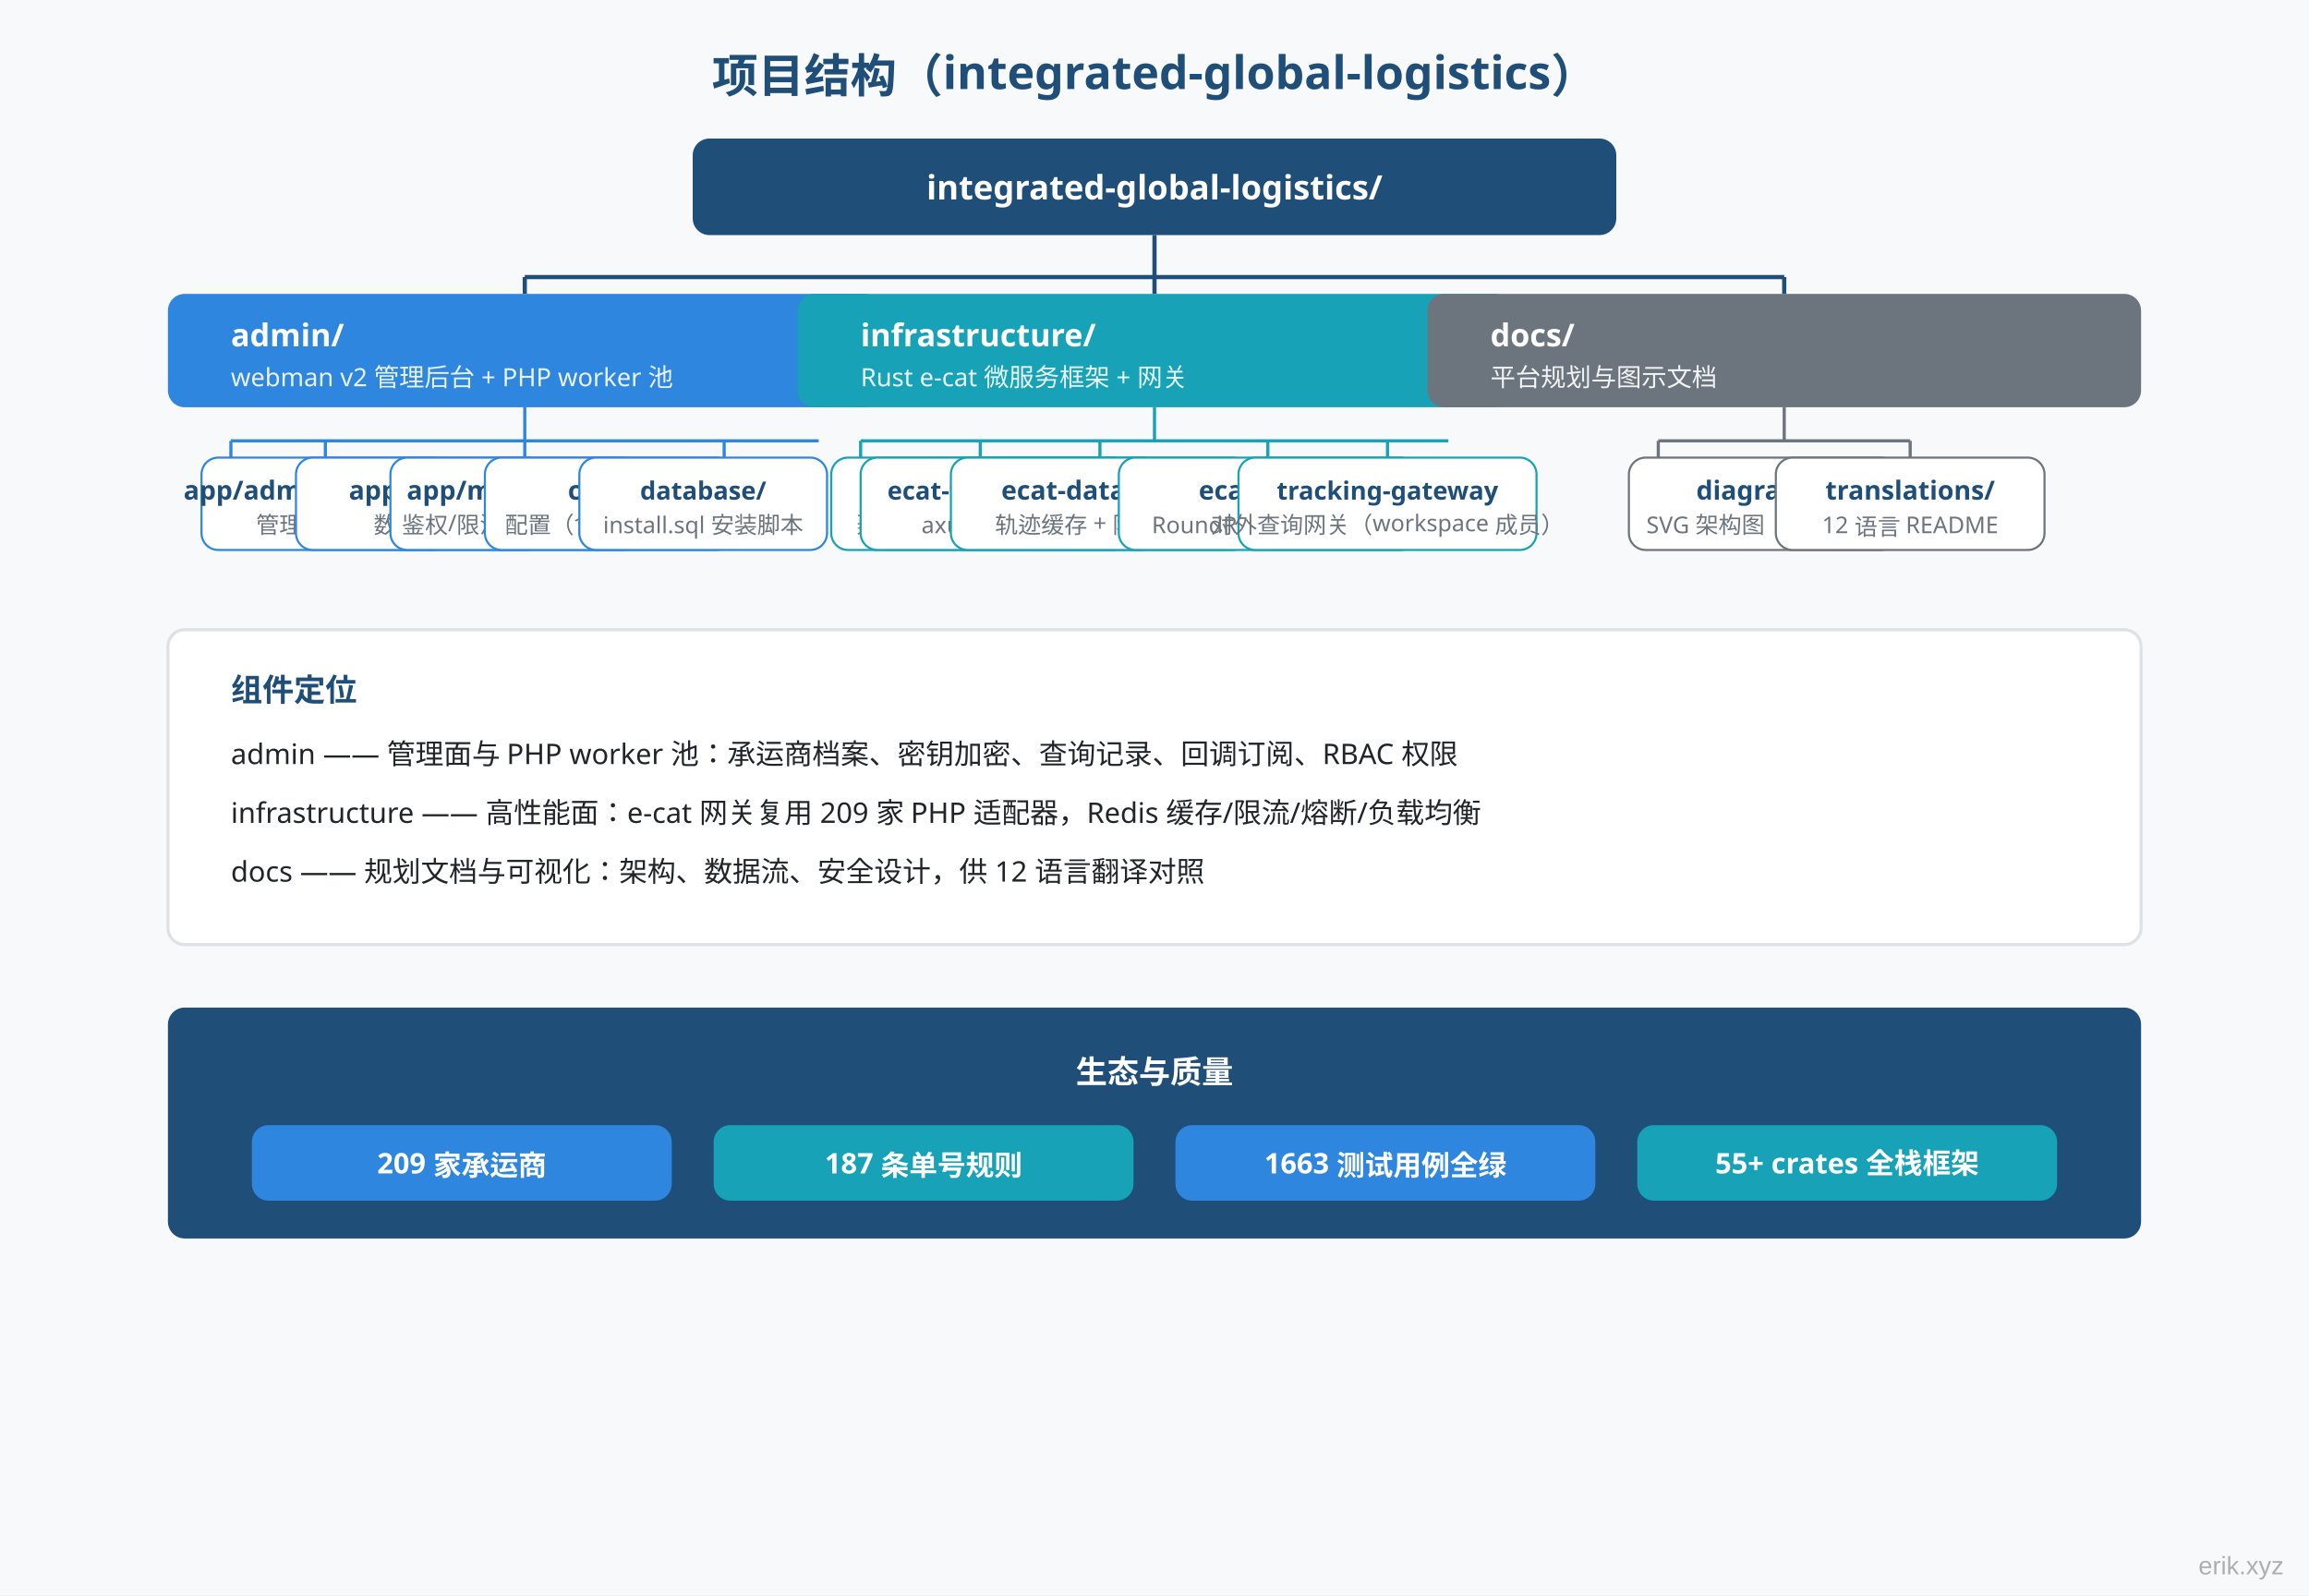
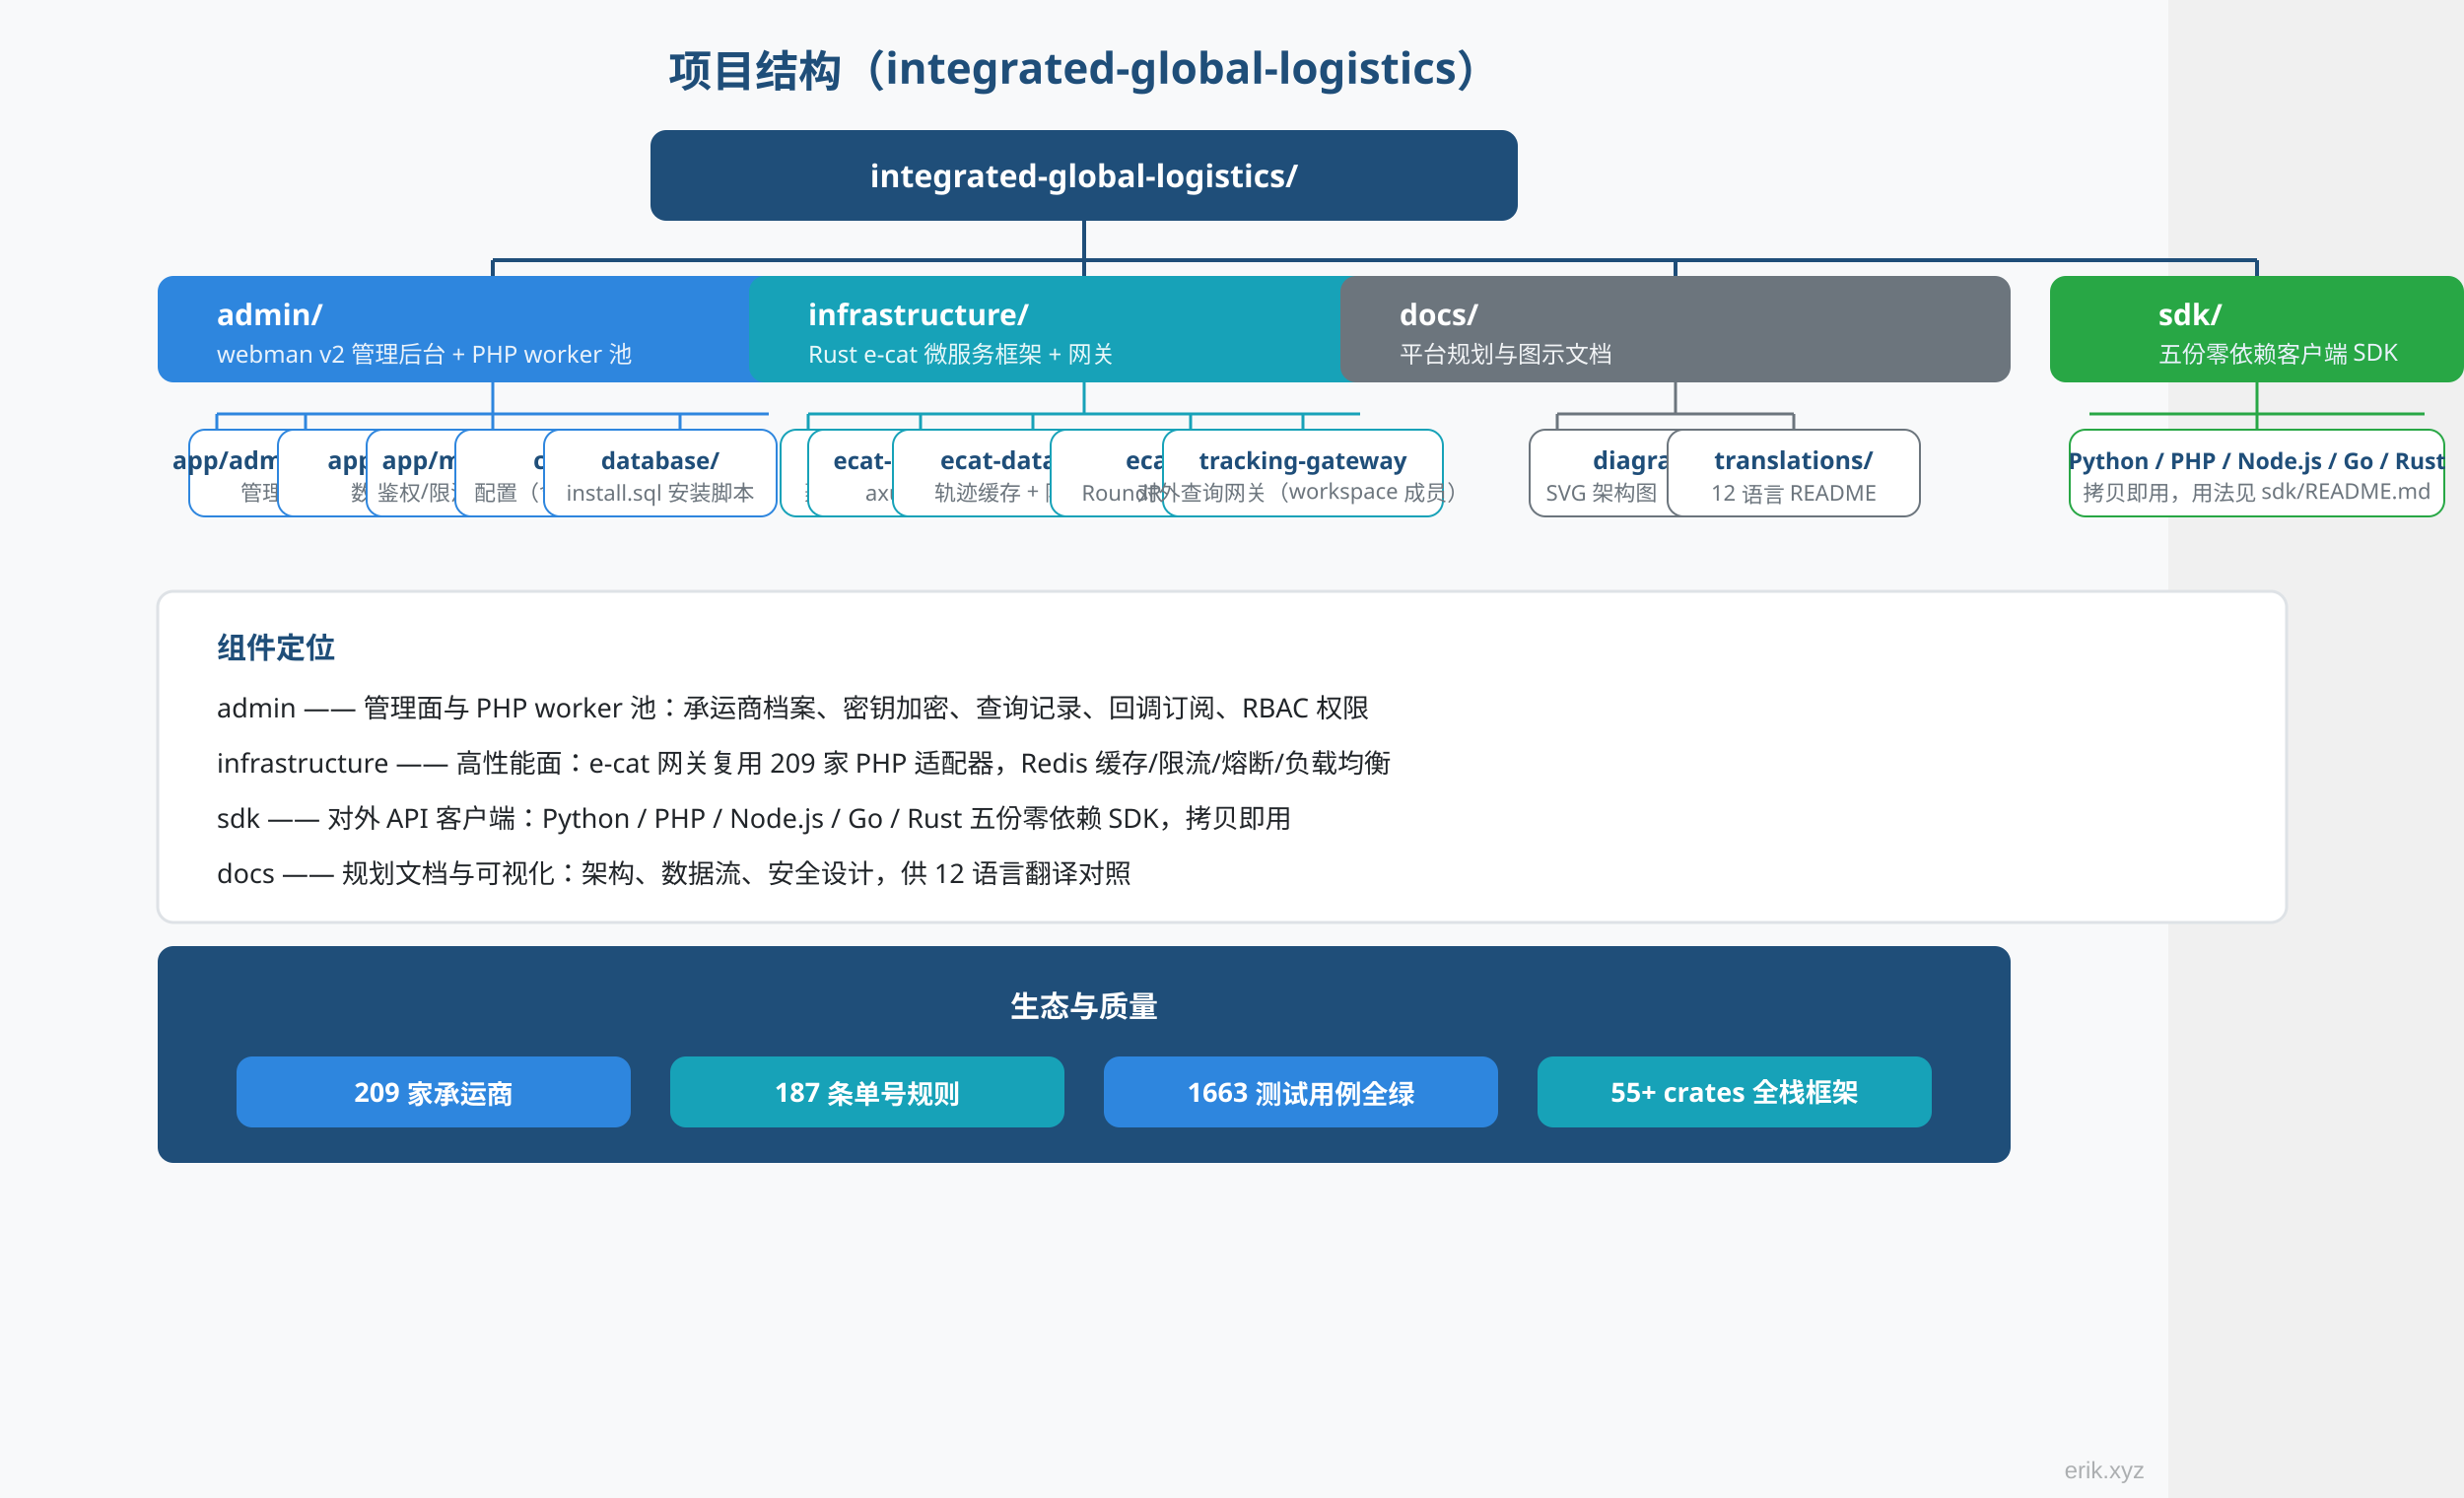
- <svg xmlns="http://www.w3.org/2000/svg" viewBox="0 0 1100 760" font-family="'PingFang SC','Noto Sans SC','Microsoft YaHei',sans-serif">
+ <svg xmlns="http://www.w3.org/2000/svg" viewBox="0 0 1250 760" font-family="'PingFang SC','Noto Sans SC','Microsoft YaHei',sans-serif">
  <defs>
    <marker id="arrow" viewBox="0 0 10 10" refX="9" refY="5" markerWidth="8" markerHeight="8" orient="auto-start-reverse">
      <path d="M0,0 L10,5 L0,10 z" fill="#1F4E79" />
    </marker>
  </defs>
  <rect x="0" y="0" width="1100" height="760" fill="#F8F9FA" />
  <text x="550" y="44" text-anchor="middle" font-size="22" font-weight="bold" fill="#1F4E79">项目结构（integrated-global-logistics）</text>
  <rect x="330" y="66" width="440" height="46" rx="8" fill="#1F4E79" />
  <text x="550" y="95" text-anchor="middle" font-size="16" font-weight="bold" fill="#FFFFFF">integrated-global-logistics/</text>
  <line x1="550" y1="112" x2="550" y2="132" stroke="#1F4E79" stroke-width="2" />
-   <line x1="250" y1="132" x2="850" y2="132" stroke="#1F4E79" stroke-width="2" />
+   <line x1="250" y1="132" x2="1145" y2="132" stroke="#1F4E79" stroke-width="2" />
  <line x1="250" y1="132" x2="250" y2="140" stroke="#1F4E79" stroke-width="2" />
  <line x1="550" y1="132" x2="550" y2="140" stroke="#1F4E79" stroke-width="2" />
  <line x1="850" y1="132" x2="850" y2="140" stroke="#1F4E79" stroke-width="2" />
+   <line x1="1145" y1="132" x2="1145" y2="140" stroke="#1F4E79" stroke-width="2" />
  <rect x="80" y="140" width="340" height="54" rx="8" fill="#2E86DE" />
  <text x="110" y="165" font-size="15" font-weight="bold" fill="#FFFFFF">admin/</text>
  <text x="110" y="184" font-size="12" fill="#E9F2FB">webman v2 管理后台 + PHP worker 池</text>
  <line x1="250" y1="194" x2="250" y2="210" stroke="#2E86DE" stroke-width="1.5" />
  <line x1="110" y1="210" x2="390" y2="210" stroke="#2E86DE" stroke-width="1.5" />
  <line x1="110" y1="210" x2="110" y2="218" stroke="#2E86DE" stroke-width="1.5" />
  <line x1="155" y1="210" x2="155" y2="218" stroke="#2E86DE" stroke-width="1.5" />
  <line x1="250" y1="210" x2="250" y2="218" stroke="#2E86DE" stroke-width="1.5" />
  <line x1="345" y1="210" x2="345" y2="218" stroke="#2E86DE" stroke-width="1.5" />
  <rect x="96" y="218" width="118" height="44" rx="8" fill="#FFFFFF" stroke="#2E86DE" />
  <text x="155" y="238" text-anchor="middle" font-size="12.5" font-weight="bold" fill="#1F4E79">app/admin/controller</text>
  <text x="155" y="254" text-anchor="middle" font-size="11" fill="#6C757D">管理端控制器</text>
  <rect x="141" y="218" width="118" height="44" rx="8" fill="#FFFFFF" stroke="#2E86DE" />
  <text x="200" y="238" text-anchor="middle" font-size="12.5" font-weight="bold" fill="#1F4E79">app/model</text>
  <text x="200" y="254" text-anchor="middle" font-size="11" fill="#6C757D">数据模型</text>
  <rect x="186" y="218" width="118" height="44" rx="8" fill="#FFFFFF" stroke="#2E86DE" />
  <text x="245" y="238" text-anchor="middle" font-size="12.5" font-weight="bold" fill="#1F4E79">app/middleware</text>
  <text x="245" y="254" text-anchor="middle" font-size="11" fill="#6C757D">鉴权/限流/审计中间件</text>
  <rect x="231" y="218" width="118" height="44" rx="8" fill="#FFFFFF" stroke="#2E86DE" />
  <text x="290" y="238" text-anchor="middle" font-size="12.5" font-weight="bold" fill="#1F4E79">config</text>
  <text x="290" y="254" text-anchor="middle" font-size="11" fill="#6C757D">配置（含中文注释）</text>
  <rect x="276" y="218" width="118" height="44" rx="8" fill="#FFFFFF" stroke="#2E86DE" />
  <text x="335" y="238" text-anchor="middle" font-size="12" font-weight="bold" fill="#1F4E79">database/</text>
  <text x="335" y="254" text-anchor="middle" font-size="11" fill="#6C757D">install.sql 安装脚本</text>
  <rect x="380" y="140" width="340" height="54" rx="8" fill="#17A2B8" />
  <text x="410" y="165" font-size="15" font-weight="bold" fill="#FFFFFF">infrastructure/</text>
  <text x="410" y="184" font-size="12" fill="#E8F8FA">Rust e-cat 微服务框架 + 网关</text>
  <line x1="550" y1="194" x2="550" y2="210" stroke="#17A2B8" stroke-width="1.5" />
  <line x1="410" y1="210" x2="690" y2="210" stroke="#17A2B8" stroke-width="1.5" />
  <line x1="410" y1="210" x2="410" y2="218" stroke="#17A2B8" stroke-width="1.5" />
  <line x1="467" y1="210" x2="467" y2="218" stroke="#17A2B8" stroke-width="1.5" />
  <line x1="524" y1="210" x2="524" y2="218" stroke="#17A2B8" stroke-width="1.5" />
  <line x1="604" y1="210" x2="604" y2="218" stroke="#17A2B8" stroke-width="1.5" />
  <line x1="661" y1="210" x2="661" y2="218" stroke="#17A2B8" stroke-width="1.5" />
  <rect x="396" y="218" width="142" height="44" rx="8" fill="#FFFFFF" stroke="#17A2B8" />
  <text x="467" y="238" text-anchor="middle" font-size="12.5" font-weight="bold" fill="#1F4E79">ecat</text>
  <text x="467" y="254" text-anchor="middle" font-size="11" fill="#6C757D">聚合 crate（App 骨架）</text>
  <rect x="410" y="218" width="142" height="44" rx="8" fill="#FFFFFF" stroke="#17A2B8" />
  <text x="481" y="238" text-anchor="middle" font-size="12" font-weight="bold" fill="#1F4E79">ecat-transport-http</text>
  <text x="481" y="254" text-anchor="middle" font-size="11" fill="#6C757D">axum HTTP 传输</text>
  <rect x="453" y="218" width="142" height="44" rx="8" fill="#FFFFFF" stroke="#17A2B8" />
  <text x="524" y="238" text-anchor="middle" font-size="12.5" font-weight="bold" fill="#1F4E79">ecat-data-redis</text>
  <text x="524" y="254" text-anchor="middle" font-size="11" fill="#6C757D">轨迹缓存 + 限流存储</text>
  <rect x="533" y="218" width="142" height="44" rx="8" fill="#FFFFFF" stroke="#17A2B8" />
  <text x="604" y="238" text-anchor="middle" font-size="12.5" font-weight="bold" fill="#1F4E79">ecat-client</text>
  <text x="604" y="254" text-anchor="middle" font-size="11" fill="#6C757D">RoundRobin 负载均衡</text>
  <rect x="590" y="218" width="142" height="44" rx="8" fill="#FFFFFF" stroke="#17A2B8" />
  <text x="661" y="238" text-anchor="middle" font-size="12" font-weight="bold" fill="#1F4E79">tracking-gateway</text>
  <text x="661" y="254" text-anchor="middle" font-size="11" fill="#6C757D">对外查询网关（workspace 成员）</text>
  <rect x="680" y="140" width="340" height="54" rx="8" fill="#6C757D" />
  <text x="710" y="165" font-size="15" font-weight="bold" fill="#FFFFFF">docs/</text>
  <text x="710" y="184" font-size="12" fill="#F1F3F5">平台规划与图示文档</text>
  <line x1="850" y1="194" x2="850" y2="210" stroke="#6C757D" stroke-width="1.5" />
  <line x1="790" y1="210" x2="910" y2="210" stroke="#6C757D" stroke-width="1.5" />
  <line x1="790" y1="210" x2="790" y2="218" stroke="#6C757D" stroke-width="1.5" />
  <line x1="910" y1="210" x2="910" y2="218" stroke="#6C757D" stroke-width="1.5" />
  <rect x="776" y="218" width="128" height="44" rx="8" fill="#FFFFFF" stroke="#6C757D" />
  <text x="840" y="238" text-anchor="middle" font-size="12.5" font-weight="bold" fill="#1F4E79">diagrams/</text>
  <text x="840" y="254" text-anchor="middle" font-size="11" fill="#6C757D">SVG 架构图（本目录）</text>
  <rect x="846" y="218" width="128" height="44" rx="8" fill="#FFFFFF" stroke="#6C757D" />
  <text x="910" y="238" text-anchor="middle" font-size="12.5" font-weight="bold" fill="#1F4E79">translations/</text>
  <text x="910" y="254" text-anchor="middle" font-size="11" fill="#6C757D">12 语言 README</text>
-   <rect x="80" y="300" width="940" height="150" rx="8" fill="#FFFFFF" stroke="#DEE2E6" stroke-width="1.5" />
+   <rect x="1040" y="140" width="210" height="54" rx="8" fill="#28A745" />
+   <text x="1095" y="165" font-size="15" font-weight="bold" fill="#FFFFFF">sdk/</text>
+   <text x="1095" y="184" font-size="12" fill="#E9F2FB">五份零依赖客户端 SDK</text>
+   <line x1="1145" y1="194" x2="1145" y2="210" stroke="#28A745" stroke-width="1.5" />
+   <line x1="1060" y1="210" x2="1230" y2="210" stroke="#28A745" stroke-width="1.5" />
+   <line x1="1145" y1="210" x2="1145" y2="218" stroke="#28A745" stroke-width="1.5" />
+   <rect x="1050" y="218" width="190" height="44" rx="8" fill="#FFFFFF" stroke="#28A745" />
+   <text x="1145" y="238" text-anchor="middle" font-size="11.5" font-weight="bold" fill="#1F4E79">Python / PHP / Node.js / Go / Rust</text>
+   <text x="1145" y="254" text-anchor="middle" font-size="11" fill="#6C757D">拷贝即用，用法见 sdk/README.md</text>
+   <rect x="80" y="300" width="1080" height="168" rx="8" fill="#FFFFFF" stroke="#DEE2E6" stroke-width="1.5" />
  <text x="110" y="334" font-size="15" font-weight="bold" fill="#1F4E79">组件定位</text>
  <text x="110" y="364" font-size="13.5" fill="#212529">admin —— 管理面与 PHP worker 池：承运商档案、密钥加密、查询记录、回调订阅、RBAC 权限</text>
  <text x="110" y="392" font-size="13.5" fill="#212529">infrastructure —— 高性能面：e-cat 网关复用 209 家 PHP 适配器，Redis 缓存/限流/熔断/负载均衡</text>
-   <text x="110" y="420" font-size="13.5" fill="#212529">docs —— 规划文档与可视化：架构、数据流、安全设计，供 12 语言翻译对照</text>
+   <text x="110" y="420" font-size="13.5" fill="#212529">sdk —— 对外 API 客户端：Python / PHP / Node.js / Go / Rust 五份零依赖 SDK，拷贝即用</text>
+   <text x="110" y="448" font-size="13.5" fill="#212529">docs —— 规划文档与可视化：架构、数据流、安全设计，供 12 语言翻译对照</text>
  <rect x="80" y="480" width="940" height="110" rx="8" fill="#1F4E79" />
  <text x="550" y="516" text-anchor="middle" font-size="15" font-weight="bold" fill="#FFFFFF">生态与质量</text>
  <g font-size="13" fill="#FFFFFF" text-anchor="middle">
    <rect x="120" y="536" width="200" height="36" rx="8" fill="#2E86DE" />
    <text x="220" y="559" font-size="13.5" font-weight="bold">209 家承运商</text>
    <rect x="340" y="536" width="200" height="36" rx="8" fill="#17A2B8" />
    <text x="440" y="559" font-size="13.5" font-weight="bold">187 条单号规则</text>
    <rect x="560" y="536" width="200" height="36" rx="8" fill="#2E86DE" />
    <text x="660" y="559" font-size="13.5" font-weight="bold">1663 测试用例全绿</text>
    <rect x="780" y="536" width="200" height="36" rx="8" fill="#17A2B8" />
    <text x="880" y="559" font-size="13.5" font-weight="bold">55+ crates 全栈框架</text>
  </g>
  <text x="1088" y="750" fill="rgba(33,37,41,0.35)" font-size="12" font-family="Arial, sans-serif" text-anchor="end">erik.xyz</text>
</svg>
